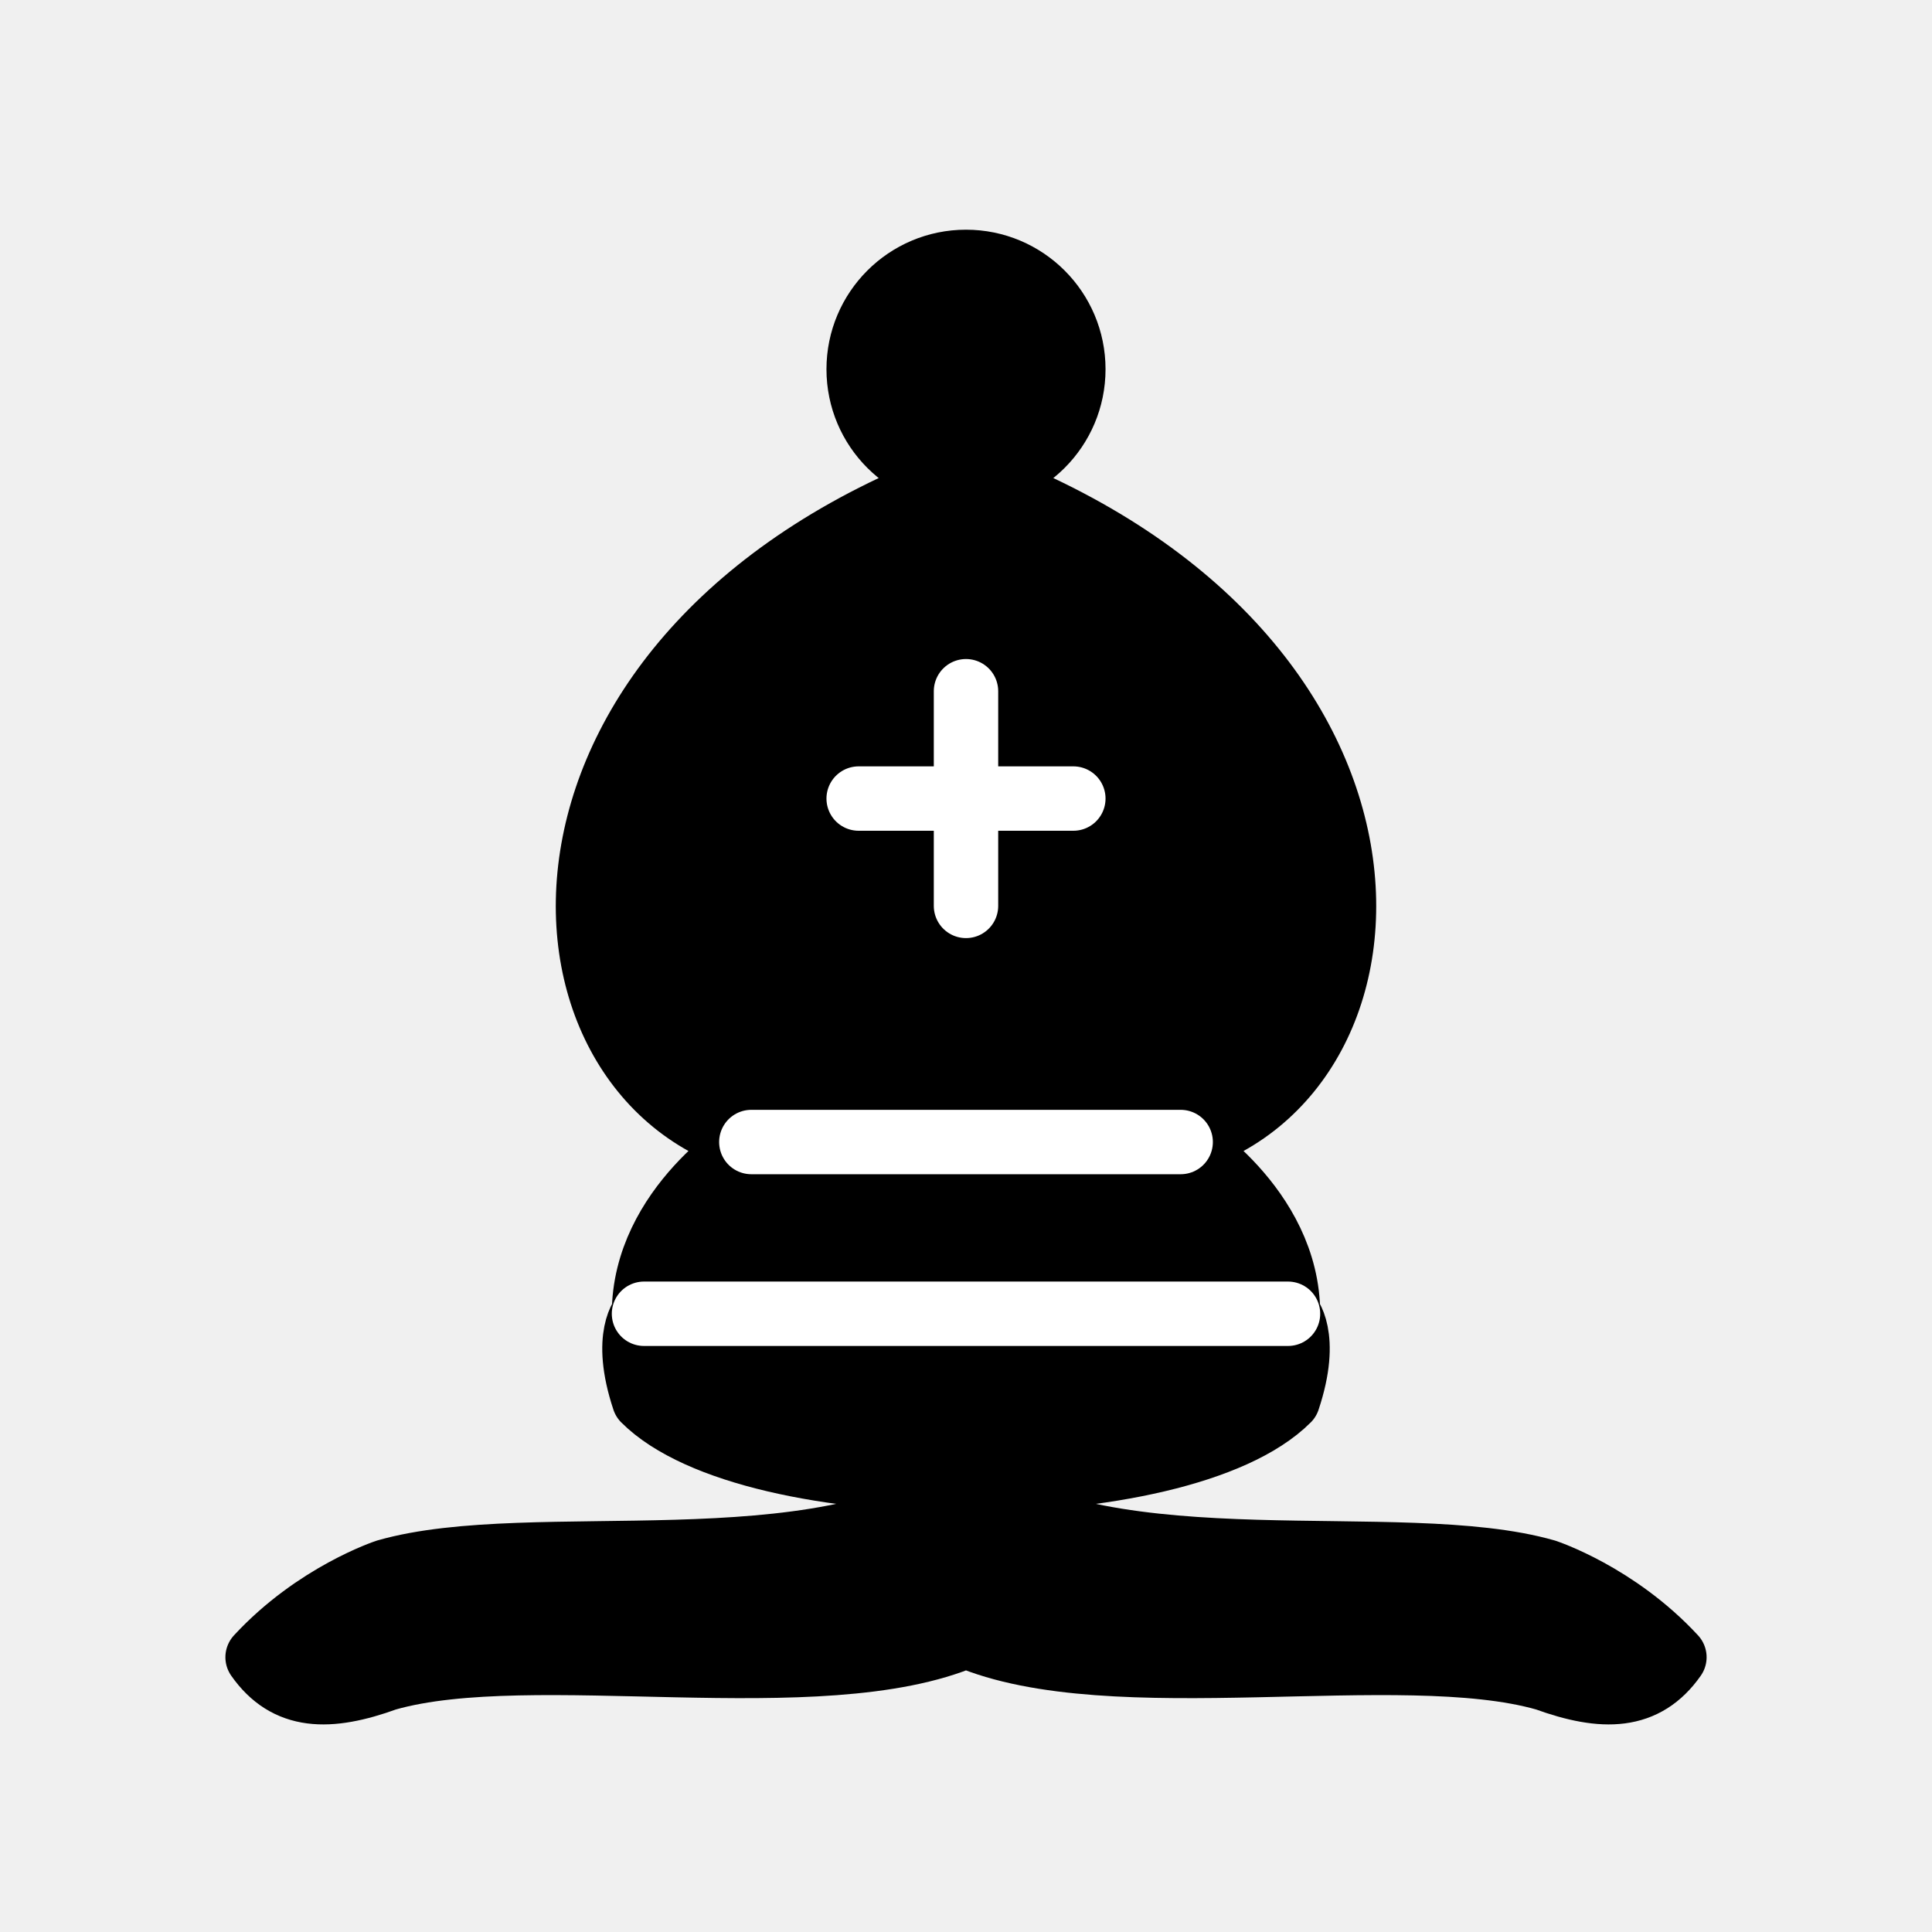
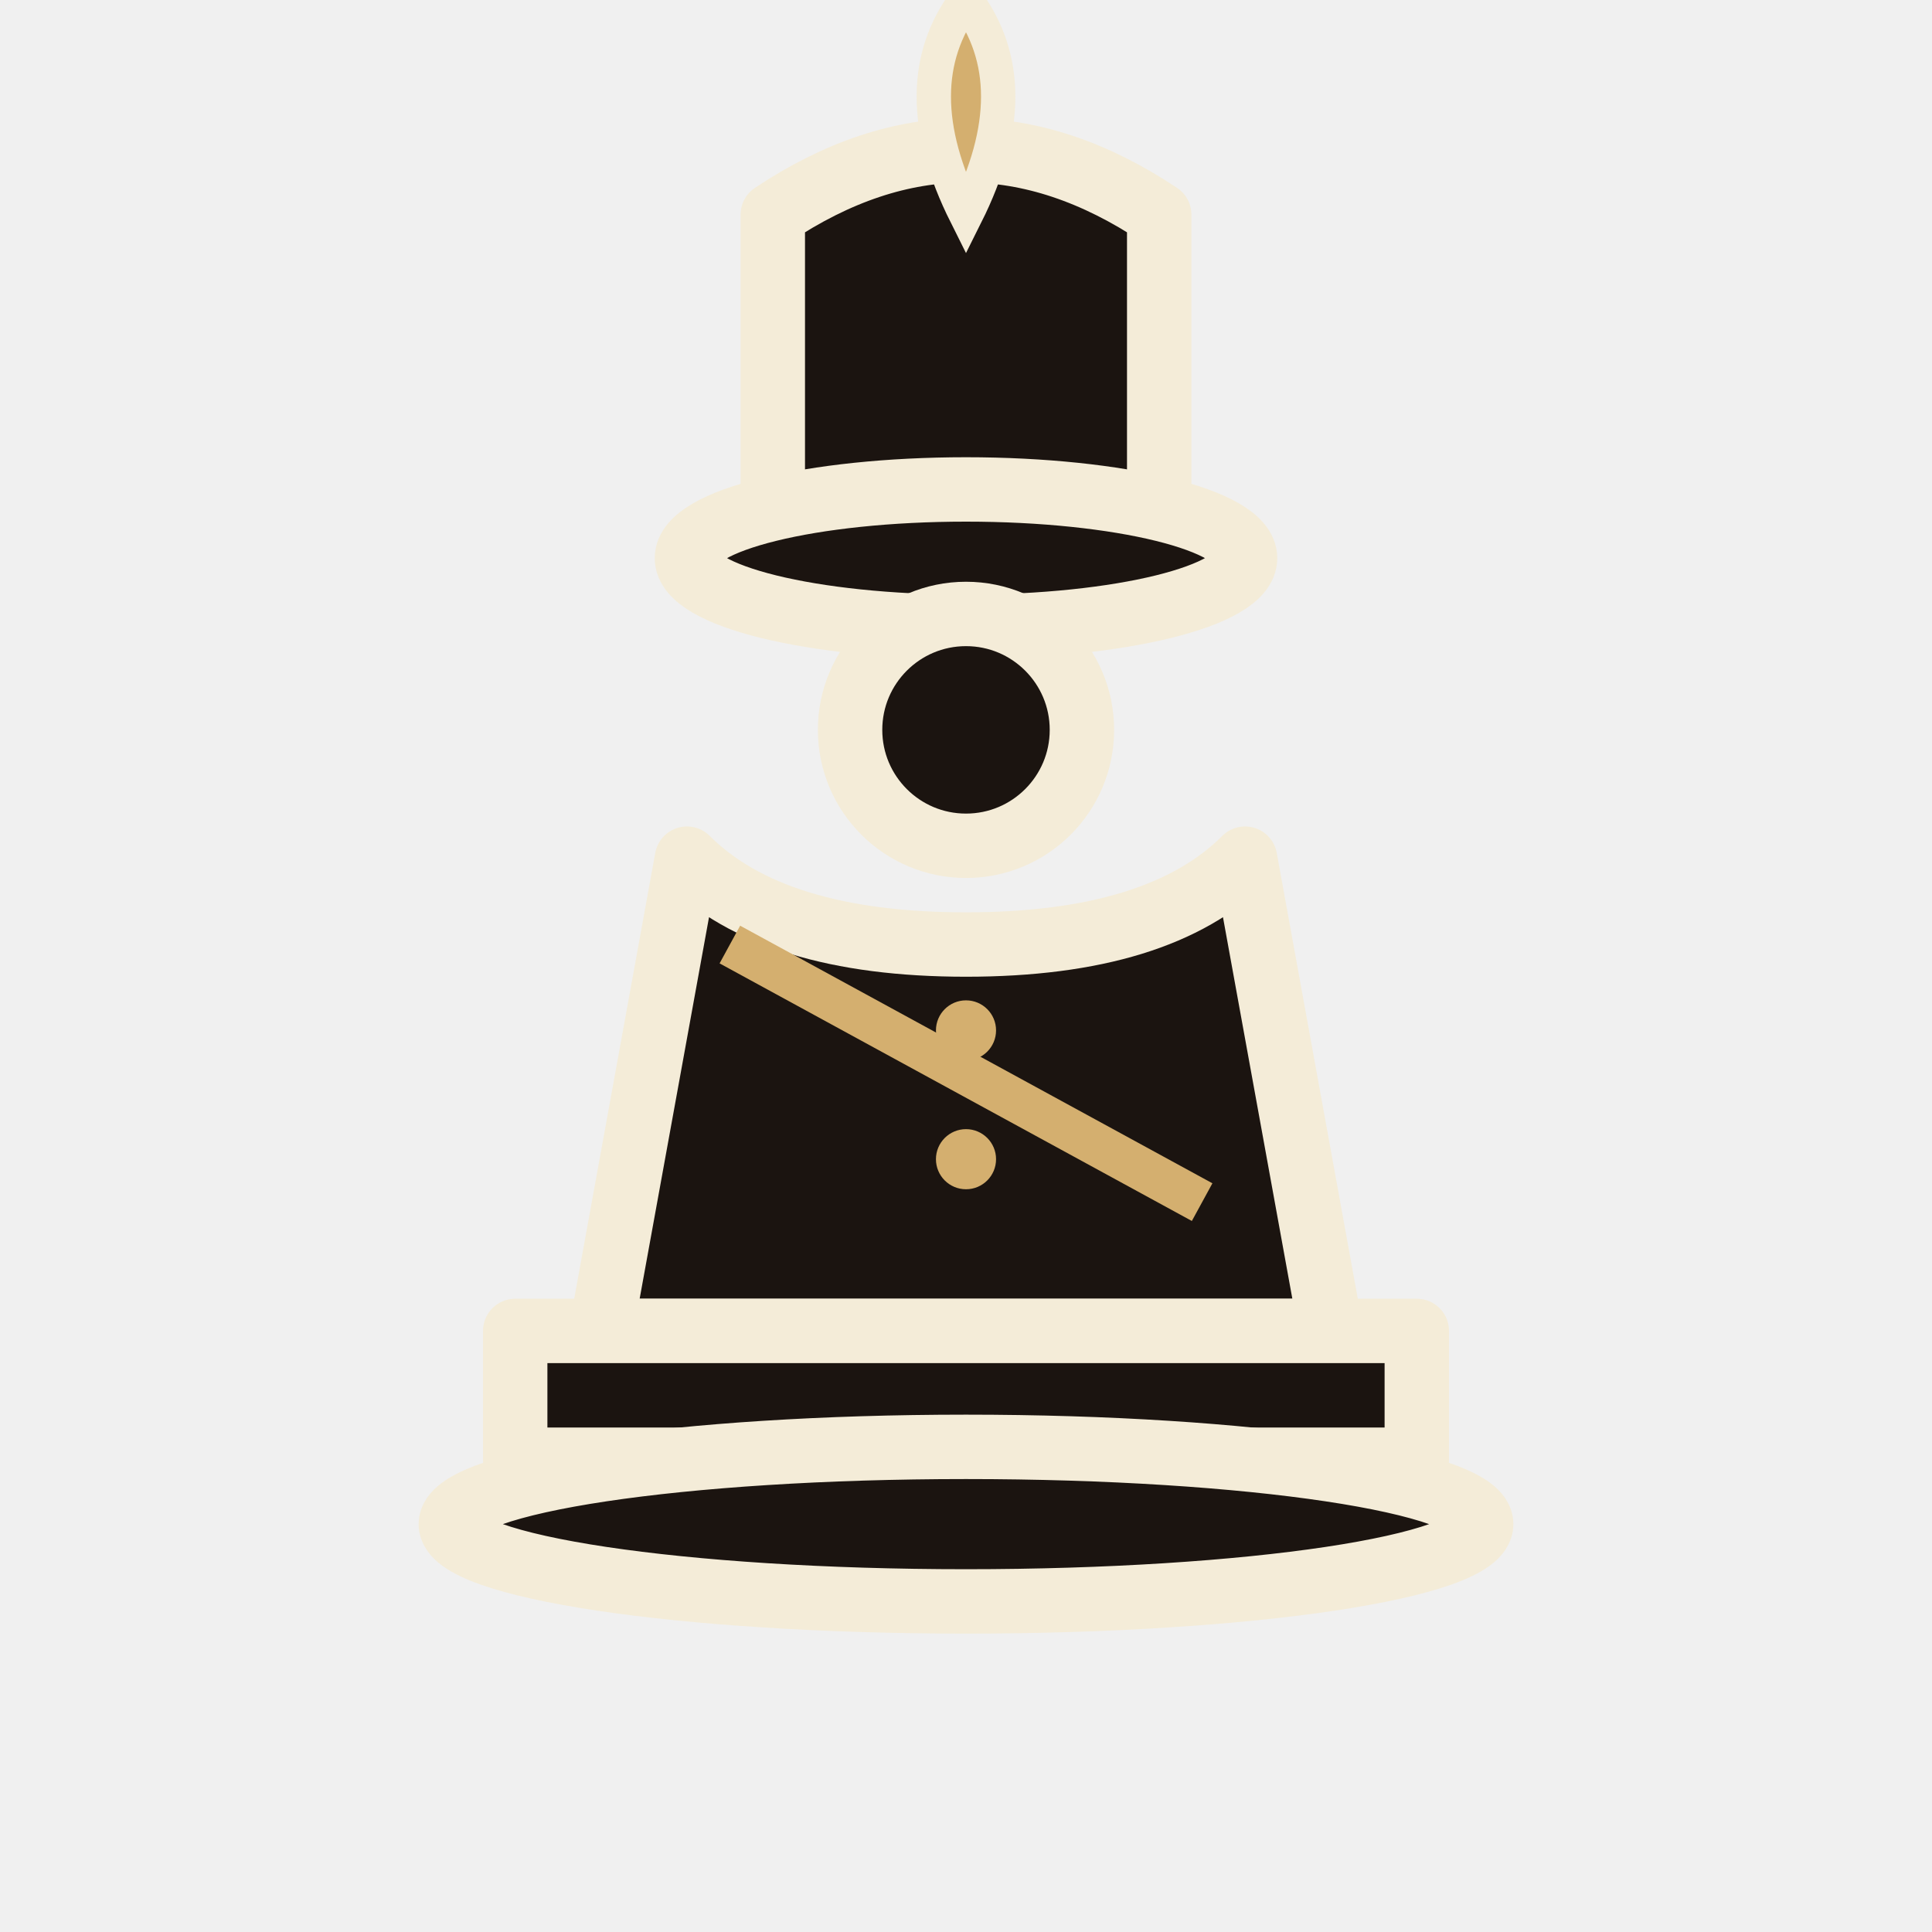
- <svg xmlns="http://www.w3.org/2000/svg" version="1.1" width="45" height="45">
-   <g style="opacity:1; fill:none; fill-rule:evenodd; fill-opacity:1; stroke:#000000; stroke-width:1.5; stroke-linecap:round; stroke-linejoin:round; stroke-miterlimit:4; stroke-dasharray:none; stroke-opacity:1;" transform="translate(0,0.6)">
-     <g style="fill:#000000; stroke:#000000; stroke-linecap:butt;">
-       <path d="M 9,36 C 12.39,35.03 19.11,36.43 22.5,34 C 25.89,36.43 32.61,35.03 36,36 C 36,36 37.65,36.54 39,38 C 38.32,38.97 37.35,38.99 36,38.5 C 32.61,37.53 25.89,38.96 22.5,37.5 C 19.11,38.96 12.39,37.53 9,38.5 C 7.65,38.99 6.68,38.97 6,38 C 7.35,36.54 9,36 9,36 z" />
-       <path d="M 15,32 C 17.5,34.5 27.5,34.5 30,32 C 30.5,30.5 30,30 30,30 C 30,27.5 27.5,26 27.5,26 C 33,24.5 33.5,14.5 22.5,10.5 C 11.5,14.5 12,24.5 17.5,26 C 17.5,26 15,27.5 15,30 C 15,30 14.5,30.5 15,32 z" />
-       <path d="M 25 8 A 2.5 2.5 0 1 1  20,8 A 2.5 2.5 0 1 1  25 8 z" />
-     </g>
-     <path d="M 17.5,26 L 27.5,26 M 15,30 L 30,30 M 22.5,15.5 L 22.5,20.5 M 20,18 L 25,18" style="fill:none; stroke:#ffffff; stroke-linejoin:miter;" />
+ <svg xmlns="http://www.w3.org/2000/svg" viewBox="0 0 45 45">
+   <g fill="#1B1410" stroke="#F4ECD8" stroke-width="1.5" stroke-linejoin="round">
+     <path d="M 18 5 Q 22.5 2 27 5 L 27 12 L 18 12 Z" />
+     <ellipse cx="22.5" cy="13" rx="6.5" ry="1.6" />
+     <circle cx="22.5" cy="17" r="2.7" />
+     <path d="M 16 20 L 14 31 L 31 31 L 29 20 Q 27 22 22.5 22 Q 18 22 16 20 Z" />
+     <rect x="12" y="31" width="21" height="3" />
+     <ellipse cx="22.5" cy="35.5" rx="12" ry="1.8" />
  </g>
+   <path d="M 22.5 5 Q 21 2 22.5 0 Q 24 2 22.5 5 Z" fill="#D4AF6F" stroke="#F4ECD8" stroke-width="0.8" />
+   <line x1="17" y1="22" x2="28" y2="28" stroke="#D4AF6F" stroke-width="1" />
+   <circle cx="22.5" cy="24" r="0.7" fill="#D4AF6F" />
+   <circle cx="22.5" cy="27" r="0.7" fill="#D4AF6F" />
</svg>
